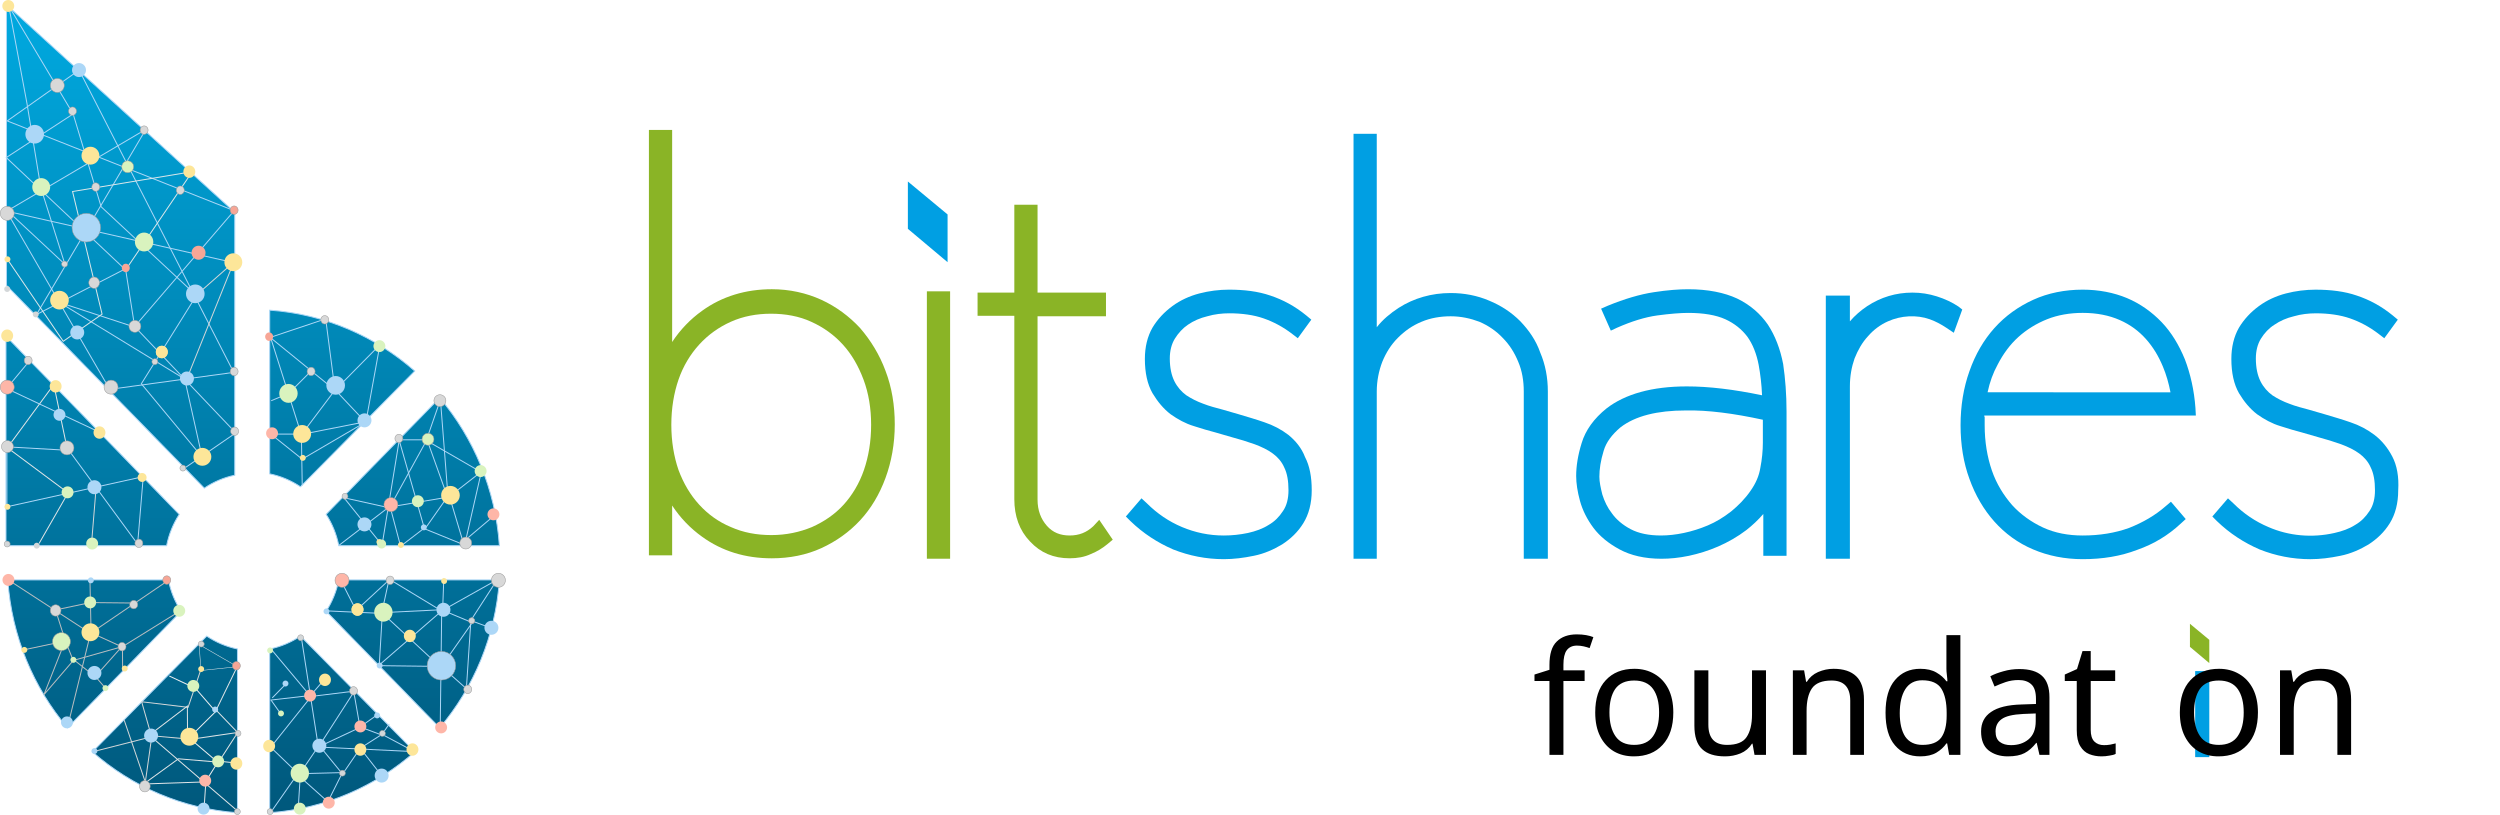
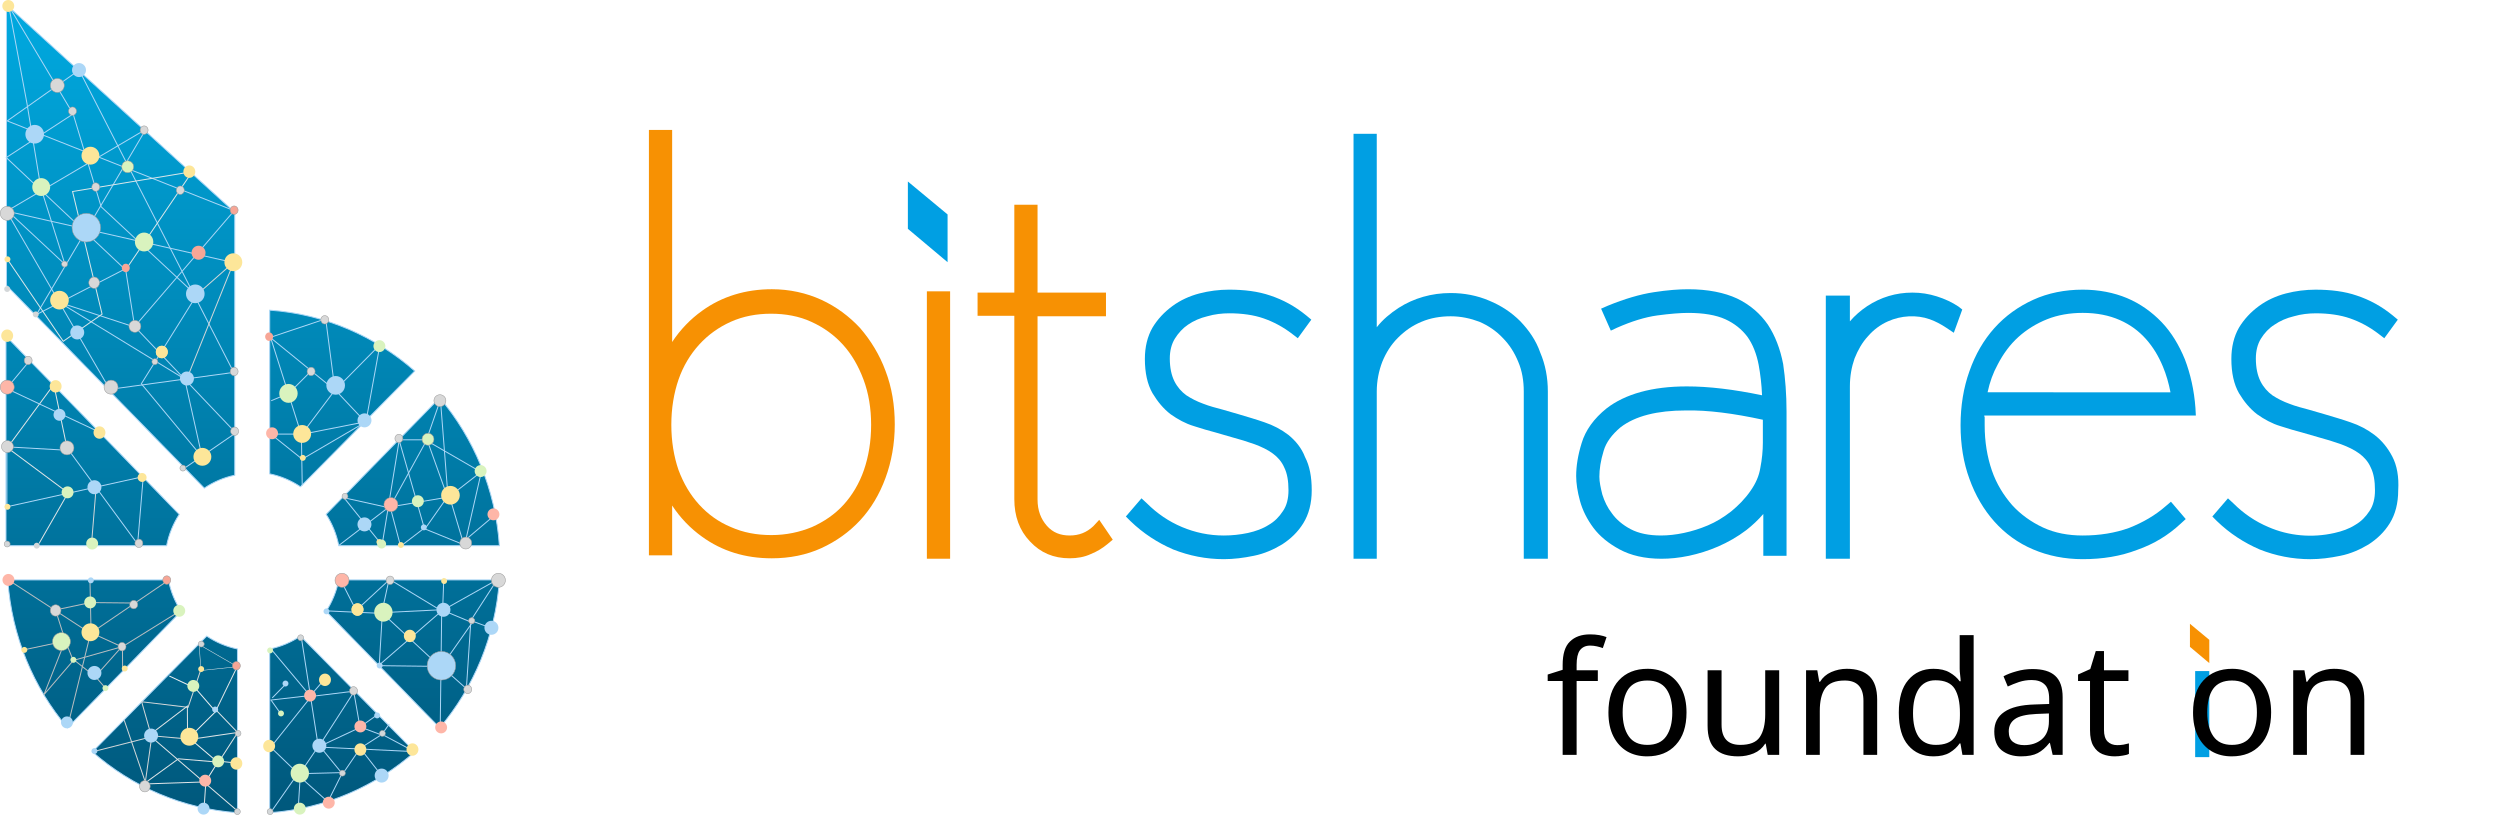
<svg xmlns="http://www.w3.org/2000/svg" width="156.585mm" height="51.038mm" viewBox="0 0 156.585 51.038" version="1.1" id="svg5629">
  <defs id="defs5623">
    <linearGradient id="linearGradient-1" y2="720.018" x2="699.645" y1="83.421" x1="699.645" gradientTransform="scale(0.7814833,1.279618)" gradientUnits="userSpaceOnUse">
      <stop id="stop4595" offset="0%" stop-color="#00A9E0" />
      <stop id="stop4597" offset="100%" stop-color="#00587C" />
    </linearGradient>
  </defs>
  <g id="layer1" transform="translate(0,-245.962)">
    <g style="fill:none;fill-rule:evenodd;stroke:none;stroke-width:1" id="BitShares-Network-Mesh---blue" transform="matrix(0.06224966,0,0,0.06224966,-18.20824,239.5452)">
      <path style="fill:url(#linearGradient-1);stroke:#acd7f7" d="m 300.351,686.576 c 3.862,56.753 25.842,108.377 60.066,148.808 L 474.684,718.132 c -6.081,-9.425 -10.49,-20.093 -12.755,-31.556 z m 200.147,56.492 -115.007,116.506 c 39.657,34.894 90.293,57.306 145.953,61.237 l 0,-164.738 c -11.243,-2.316 -21.701,-6.805 -30.946,-13.005 z m 94.325,0 c -9.244,6.2 -19.702,10.689 -30.946,13.005 l 0,164.738 c 55.66,-3.931 106.296,-26.349 145.953,-61.237 z m 38.569,-56.492 c -2.266,11.463 -6.675,22.131 -12.755,31.55 l 114.267,117.258 c 34.224,-40.431 56.204,-92.056 60.066,-148.808 z m 0,-34.446 161.578,0 C 791.109,595.381 769.128,543.754 734.904,503.322 L 620.637,620.579 c 6.081,9.425 10.49,20.088 12.755,31.551 z M 594.824,592.882 709.831,476.38 C 670.174,441.487 619.538,419.07 563.878,415.139 l 0,164.732 c 11.243,2.316 21.701,6.811 30.946,13.011 z M 299,390.246 498.089,594.26 c 9.157,-6.204 19.515,-10.703 30.652,-13.014 l 0,-264.457 L 299,107.878 Z m 173.849,230.412 c -6.059,9.402 -10.453,20.038 -12.71,31.473 l -161.623,0 0,-210.812 z" id="Fill-1" />
      <g id="Group-+-all" transform="translate(137,103)">
        <g id="g4932">
          <g transform="translate(155,0)" id="g4900">
            <g id="g4898">
              <path style="stroke:#d3d7d9" d="m 93.924,756.441 59.129,-15.074 -10.031,-35.185 46.728,5.593 12.374,-36.52" id="Path-42" />
              <path style="stroke:#e1e6e8" d="m 238.848,815.542 -88.113,-75.767 38.285,-29.213 0.205,33.825 49.501,-7.16" id="Path-43" />
              <path style="stroke:#e1e6e8;stroke-width:0.5" d="m 202.731,674.742 36.575,-3.882 -38.462,-22.258 z" id="Path-44" />
              <path style="stroke:#ecf0f2" d="m 170.849,680.283 26.314,12.377 20.291,23.388 -26.666,26.464 28.834,24.549 -11.592,18.376" id="Path-45" />
              <path style="stroke:#e1e6e8" d="m 219.504,766.86 -39.446,-3.302 -35.014,25.358 62.58,-2.117 -1.564,23.364" id="Path-46" />
              <path style="stroke:#d3d7d9" d="m 189.829,743.673 -36.52,-3.277 -6.579,46.605 -21.247,-62.284" id="Path-47" />
              <path style="stroke:#acd7f7" d="m 304.603,488.677 -0.859,-51.514 64.967,-12.796 14.056,-77.419 -45.211,45.777 -9.364,-71.856 -55.208,18.504" id="Path-74" />
              <path style="stroke:#acd7f7" d="m 337.492,392.622 -64.618,-52.595 30.865,97.453 z" id="Path-75" />
              <path style="stroke:#acd7f7" d="m 337.37,392.023 30.852,32.765 -63.672,37.247 -31.548,-25.191 31.548,1e-5" id="Path-76" />
              <path style="stroke:#acd7f7" d="M 291.99,394.943 314.432,372.502" id="Path-77" />
              <path style="stroke:#acd7f7" d="m 292.504,395.25 -19.129,8.033" id="Path-78" />
              <g style="stroke:#acd7f7" transform="translate(341.2967,402.1013)" id="g4620">
                <path d="M 0.459,146.532 50.366,108.233 110.032,98.149 102.354,0.168 88.129,41.121 143.433,73.092 126.696,146.443 86.316,130.01 60.86,40.999 43.623,146.479 4.783,98.149" id="Path-83" />
                <path d="M 5.824,98.921 51.028,108.985 88.828,40.3 109.422,97.881 88.828,127.23 62.295,147.589" id="Path-84" />
                <path d="m 111.735,98.421 13.384,44.81 33.507,-28.345" id="Path-85" />
                <path d="M 111.735,97.308 143.128,72.856" id="Path-86" />
                <path d="m 89.132,40.5 -27.768,0" id="Path-87" />
                <path d="m 51.837,108.302 10.531,39.612" id="Path-88" />
              </g>
              <path style="stroke:#acd7f7" d="m 329.417,614.743 55.092,2.515 7.511,-34.493 52.781,32.006 57.025,-32.006" id="path4622" />
              <path style="stroke:#acd7f7" d="m 443.443,731.858 1.504,-118.269 -59.713,2.889 -3.09,52.23" id="Path-89" />
              <path style="stroke:#acd7f7" d="m 383.474,669.862 61.071,0.779 25.22,22.358 4.42,-67.05 -29.117,-12.159" id="Path-90" />
              <path style="stroke:#acd7f7" d="m 500.562,583.638 -26.377,40.847 17.764,6.53" id="Path-91" />
              <path style="stroke:#acd7f7" d="m 444.572,615.065 -60.669,52.58" id="Path-92" />
              <path style="stroke:#acd7f7" d="m 385.41,617.175 59.162,54.918" id="Path-93" />
              <path style="stroke:#acd7f7" d="m 343.634,584.445 15.222,29.814 33.084,-30.621" id="Path-94" />
              <path style="stroke:#acd7f7" d="m 445.902,613.105 1.154,-31.227" id="Path-95" />
              <path style="stroke:#acd7f7" d="m 476.35,625.56 -30.651,43.739" id="Path-96" />
              <path style="stroke:#acd7f7" d="m 274.163,815.691 25.445,-36.389 30.055,26.871" id="Path-99" />
              <path style="stroke:#acd7f7" d="M 301.253,779.246 272.84,751.933" id="Path-100" />
              <path style="stroke:#acd7f7" d="m 302.074,778.645 18.291,-26.931 97.183,4.636" id="Path-101" />
              <path style="stroke:#acd7f7" d="M 320.64,750.424 303.613,640.873" id="Path-102" />
              <path style="stroke:#acd7f7" d="m 274.103,750.394 39.293,-49.223 -39.954,-47.744" id="Path-103" />
              <path style="stroke:#acd7f7" d="m 314.38,700.73 42.726,-5.264 -35.159,54.679" id="Path-104" />
              <path style="stroke:#acd7f7" d="m 360.007,733.496 20.843,-14.725" id="Path-105" />
              <path style="stroke:#acd7f7" d="m 356.444,696.007 6.307,35.98 -40.423,18.979 21.664,26.519 -41.244,1.04 -2.114,33.677" id="Path-106" />
              <path style="stroke:#acd7f7" d="m 345.604,776.441 -14.373,28.662" id="Path-107" />
              <path style="stroke:#acd7f7" d="m 346.558,776.913 16.397,-23.997 21.092,-13.465 -22.544,-8.418" id="Path-108" />
              <path style="stroke:#acd7f7" d="m 384.678,738.823 31.976,17.058" id="Path-109" />
              <path style="stroke:#acd7f7" d="m 385.06,738.63 7.158,-10.119" id="Path-110" />
              <path style="stroke:#acd7f7" d="m 384.853,781 -21.878,-28.043" id="Path-111" />
              <path style="stroke:#acd7f7" d="m 312.489,699.912 -39.894,4.606" id="Path-112" />
              <path style="stroke:#acd7f7" d="m 288.1,688.295 -13.686,13.998" id="Path-113" />
              <path style="stroke:#acd7f7" d="m 273.366,704.696 10.39,14.686" id="Path-114" />
              <path style="stroke:#acd7f7" d="m 313.929,698.733 11.617,-13.51" id="Path-115" />
              <g id="Path-268-+-Path-269-+-Path-270" transform="translate(6,6)">
                <path style="stroke:#acd7f7" d="M 181.322,464.333 231.712,429.645 129.944,322.663 230.11,206.109 1.775,115.752 74.097,64.58 229.669,368.761 104.904,385.83 1.092,206.648 141.257,124.197 31.249,310.524 120.07,264.871 0.791,152.611 67.807,108.905" id="Path-268" />
                <path style="stroke:#acd7f7" d="m 120.558,262.997 9.508,60.205 -75.637,-24.771 125.921,77.034 17.495,78.443 -61.137,-73.675 55.43,-88.821 L 96.265,202.113 68.091,108.729 3.322,0.081 21.691,98.474 35.525,182.732 59.847,260.067 2.816,206.917 229.285,258.261" id="Path-269" />
                <path style="stroke:#d3d7d9" d="M 192.184,290.906 229.665,257.927 182.616,374.926" id="Path-270" />
                <path style="stroke:#dbe7ea" d="M 122.317,263.586 187.969,166.79 67.502,186.789 97.213,310.158 58.134,337.478 1.785,254.757" id="Path-271" />
              </g>
              <path style="stroke:#e1e6e8" d="m 217.631,715.294 21.678,-44.69" id="Path-48" />
              <path style="stroke:#e1e6e8" d="m 218.386,715.065 21.247,22.084 -18.553,28.807 17.649,1.943" id="Path-49" />
              <path style="stroke:#e1e6e8" d="M 39.769,546.986 69.002,496.008 7.94,450.521 54.625,386.98 68.702,454.514" id="Path-22" />
              <path style="stroke:#acd7f7" d="m 69.815,453.221 -62.376,-3.534 0,60.281 137.205,-30.312 -5.672,67.852 z" id="Path-23" />
              <path style="stroke:#acd7f7" d="M 102.252,435.706 7.097,390.973 31.023,362.137" id="Path-24" />
              <path style="stroke:#d3d7d9" d="m 92.521,548.066 4.731,-57.752" id="Path-25" />
              <path style="stroke:#babec1" d="M 9.353,583.888 91.511,637.362 169.895,583.971" id="Path-29" />
              <path style="stroke:#babec1" d="m 91.789,636.728 -23.198,94.266" id="Path-30" />
              <path style="stroke:#babec1" d="M 123.894,675.465 123.726,651.165 92.701,636.978" id="Path-31" />
              <path style="stroke:#babec1" d="m 124.71,650.136 57.777,-35.867" id="Path-32" />
              <path style="stroke:#babec1" d="m 91.016,584.055 1.124,52.05" id="Path-33" />
              <path style="stroke:#babec1" d="m 24.634,653.888 41.677,-8.855 -9.956,-31.255 34.983,-7.41 44.413,0.477" id="Path-34" />
              <path style="stroke:#babec1" d="M 66.155,644.684 44.725,699.031 74.211,664.68 Z" id="Path-35" />
              <path style="stroke:#babec1" d="M 75.406,664.275 123.059,650.804 96.442,680.685 106.337,692.17" id="Path-36" />
              <path style="stroke:#babec1" d="M 96.608,681.246 75.084,664.19" id="Path-37" />
              <ellipse style="fill:#d8d8d8;stroke:#979797;stroke-width:0.5;stroke-linecap:square" id="Oval-path" cx="112.245" cy="389.605" rx="7.032" ry="7.054" />
              <ellipse style="fill:#d8d8d8;stroke:#979797;stroke-width:0.5;stroke-linecap:square" id="ellipse4670" cx="7.785" cy="214.744" rx="7.032" ry="7.054" />
              <ellipse style="fill:#d8d8d8;stroke:#979797;stroke-width:0.5;stroke-linecap:square" id="ellipse4672" cx="145.5" cy="130.991" rx="4" ry="4.25" />
              <ellipse style="fill:#d8d8d8;stroke:#979797;stroke-width:0.5;stroke-linecap:square" id="ellipse4674" cx="73.468" cy="111.932" rx="4" ry="4.25" />
              <circle style="fill:#d8d8d8;stroke:#979797;stroke-width:0.5;stroke-linecap:square" r="3" id="ellipse4676" cx="65.485" cy="265.791" />
              <ellipse style="fill:#f7a696" id="ellipse4678" cx="127.05" cy="269.677" rx="4" ry="4.25" />
              <ellipse style="fill:#f7a696;stroke:#979797;stroke-width:0.5;stroke-linecap:square" id="ellipse4680" cx="236.071" cy="211.54" rx="4" ry="4.25" />
              <ellipse style="fill:#d8d8d8;stroke:#979797;stroke-width:0.5;stroke-linecap:square" id="ellipse4682" cx="236.071" cy="373.872" rx="4" ry="4.25" />
              <ellipse style="fill:#d8d8d8;stroke:#979797;stroke-width:0.5;stroke-linecap:square" id="ellipse4684" cx="135.05" cy="608.409" rx="4" ry="4.25" />
              <ellipse style="fill:#d8d8d8;stroke:#979797;stroke-width:0.5;stroke-linecap:square" id="ellipse4686" cx="146.25" cy="791.164" rx="5.375" ry="5.711" />
              <ellipse style="fill:#d8d8d8;stroke:#9b9b9b;stroke-width:0.5;stroke-linecap:square" id="ellipse4688" cx="123.276" cy="650.75" rx="4" ry="4.25" />
              <ellipse style="fill:#d8d8d8;stroke:#979797;stroke-width:0.5;stroke-linecap:square" id="ellipse4690" cx="236.571" cy="434.009" rx="4" ry="4.25" />
              <ellipse style="fill:#d8d8d8;stroke:#979797;stroke-width:0.5;stroke-linecap:square" id="ellipse4692" cx="96.877" cy="188.29" rx="4" ry="4.25" />
              <ellipse style="fill:#acd7f7" id="Oval" cx="196.999" cy="295.741" rx="9.376" ry="9.405" />
              <ellipse style="fill:#acd7f7" id="Oval-3" cx="188.616" cy="380.926" rx="7.032" ry="7.054" />
              <ellipse style="fill:#acd7f7" id="ellipse4696" cx="80" cy="70.58" rx="7.032" ry="7.054" />
              <ellipse style="fill:#fde699" id="Oval-2" cx="60.346" cy="302.095" rx="9.376" ry="9.405" />
              <ellipse style="fill:#fde699" id="ellipse4699" cx="190.999" cy="172.79" rx="6" ry="6.25" />
              <ellipse style="fill:#acd7f7" id="ellipse4701" cx="35.408" cy="135.146" rx="9.376" ry="9.405" />
              <ellipse style="fill:#acd7f7;stroke:#979797;stroke-width:0.5;stroke-linecap:square" id="Oval-path-2" cx="87.34" cy="229.162" rx="14.372" ry="14.418" />
              <circle style="fill:#d8d8d8;stroke:#979797;stroke-width:0.5;stroke-linecap:square" r="6" id="ellipse4704" cx="136.25" cy="328.427" />
              <path style="fill:#fde699" d="m 8,264 c -1.657,0 -3,-1.343 -3,-3 0,-1.657 1.343,-3 3,-3 1.657,0 3,1.343 3,3 0,1.657 -1.343,3 -3,3 z" id="Stroke-171-2" />
              <ellipse style="fill:#acd7f7" id="ellipse4707" cx="95.518" cy="677.195" rx="7.032" ry="7.054" />
              <ellipse style="fill:#acd7f7" id="ellipse4709" cx="152.518" cy="740.195" rx="7.032" ry="7.054" />
              <circle style="fill:#d9f3be" r="6" id="ellipse4711" cx="180.849" cy="614.659" />
              <circle style="fill:#d9f3be" r="6" id="ellipse4713" cx="195" cy="690.249" />
              <circle style="fill:#d9f3be;stroke:#979797;stroke-width:0.5;stroke-linecap:square" r="9" id="ellipse4715" cx="62.346" cy="645.605" />
              <path style="fill:#fde699" d="m 91.5,645.253 c -4.97,0 -9,-4.03 -9,-9 0,-4.97 4.03,-9 9,-9 4.97,0 9,4.03 9,9 0,4.97 -4.03,9 -9,9 z" id="path4717" />
              <path style="fill:#fde699" d="m 25,657 c -1.657,0 -3,-1.343 -3,-3 0,-1.657 1.343,-3 3,-3 1.657,0 3,1.343 3,3 0,1.657 -1.343,3 -3,3 z" id="path4719" />
              <circle style="fill:#acd7f7" id="circle4721" cx="91.887" cy="584" r="3" />
              <circle style="fill:#d9f3be" id="circle4723" cx="74.346" cy="664" r="3" />
              <circle style="fill:#acd7f7" id="circle4725" cx="95.518" cy="755.762" r="3" />
              <circle style="fill:#feb6a8" id="circle4727" cx="9" cy="583.576" r="6" />
              <circle style="fill:#feb6a8" id="circle4729" cx="207" cy="785.576" r="6" />
              <path style="fill:#fde699" d="m 8.817,12.081 c -3.313,0 -6,-2.686 -6,-6 0,-3.313 2.687,-6 6,-6 3.314,0 6,2.687 6,6 0,3.313 -2.687,6 -6,6 z" id="path4731" />
              <path style="fill:#fde699" d="m 204.14,468.724 c -4.97,0 -9,-4.03 -9,-9 0,-4.97 4.03,-9 9,-9 4.97,0 9,4.03 9,9 0,4.97 -4.03,9 -9,9 z" id="path4733" />
              <path style="fill:#fde699" d="m 190.999,750.385 c -4.97,0 -9,-4.03 -9,-9 0,-4.97 4.03,-9 9,-9 4.97,0 9,4.03 9,9 0,4.97 -4.03,9 -9,9 z" id="path4735" />
              <path style="fill:#fde699" d="m 91.5,165.729 c -4.97,0 -9,-4.03 -9,-9 0,-4.97 4.03,-9 9,-9 4.97,0 9,4.03 9,9 0,4.97 -4.03,9 -9,9 z" id="path4737" />
              <path style="fill:#d9f3be" d="m 41.97,197.29 c -4.97,0 -9,-4.03 -9,-9 0,-4.97 4.03,-9 9,-9 4.97,0 9,4.03 9,9 0,4.97 -4.03,9 -9,9 z" id="path4739" />
              <path style="fill:#d3d7d9" d="m 36.47,319.418 c -1.657,0 -3,-1.343 -3,-3 0,-1.657 1.343,-3 3,-3 1.657,0 3,1.343 3,3 0,1.657 -1.343,3 -3,3 z" id="path4741" />
              <ellipse style="fill:#d8d8d8;stroke:#979797;stroke-width:0.5;stroke-linecap:square" id="ellipse4743" cx="140.25" cy="546.736" rx="4" ry="4.25" />
              <ellipse style="fill:#acd7f7" id="ellipse4745" cx="95.518" cy="490.314" rx="7.032" ry="7.054" />
              <circle style="fill:#d9f3be" r="6" id="ellipse4747" cx="68.485" cy="495.471" />
              <path style="fill:#fde699" d="m 8,513 c -1.657,0 -3,-1.343 -3,-3 0,-1.657 1.343,-3 3,-3 1.657,0 3,1.343 3,3 0,1.657 -1.343,3 -3,3 z" id="path4749" />
              <path style="fill:#fde699" d="m 143.5,485 c -2.485,0 -4.5,-2.015 -4.5,-4.5 0,-2.485 2.015,-4.5 4.5,-4.5 2.485,0 4.5,2.015 4.5,4.5 0,2.485 -2.015,4.5 -4.5,4.5 z" id="path4751" />
              <path style="fill:#fde699" d="m 202.917,676.26 c -1.657,0 -3,-1.343 -3,-3 0,-1.657 1.343,-3 3,-3 1.657,0 3,1.343 3,3 0,1.657 -1.343,3 -3,3 z" id="path4753" />
              <ellipse style="fill:#feb6a8;stroke:#979797;stroke-width:0.5;stroke-linecap:square" id="ellipse4755" cx="7.785" cy="389.605" rx="7.032" ry="7.054" />
              <circle style="fill:#d8d8d8;stroke:#979797;stroke-width:0.5;stroke-linecap:square" r="6" id="ellipse4757" cx="8" cy="449.432" />
              <circle style="fill:#acd7f7" id="circle4759" cx="60.346" cy="417.461" r="6" />
              <ellipse style="fill:#fde699" id="ellipse4761" cx="56.485" cy="388.8" rx="6" ry="6.25" />
              <path style="fill:#d3d7d9" d="m 37.47,552.13 c -1.657,0 -3,-1.343 -3,-3 0,-1.657 1.343,-3 3,-3 1.657,0 3,1.343 3,3 0,1.657 -1.343,3 -3,3 z" id="path4763" />
              <path style="fill:#d9f3be" d="m 220,772.13 c -3.313,0 -6,-2.687 -6,-6 0,-3.313 2.687,-6 6,-6 3.313,0 6,2.687 6,6 0,3.313 -2.687,6 -6,6 z" id="path4765" />
              <path style="fill:#d3d7d9;stroke:#9b9b9b;stroke-width:0.5" d="m 203,651.13 c -1.657,0 -3,-1.343 -3,-3 0,-1.657 1.343,-3 3,-3 1.657,0 3,1.343 3,3 0,1.657 -1.343,3 -3,3 z" id="path4767" />
              <path style="fill:#d3d7d9;stroke:#9b9b9b;stroke-width:0.5" d="m 240,741 c -1.657,0 -3,-1.343 -3,-3 0,-1.657 1.343,-3 3,-3 1.657,0 3,1.343 3,3 0,1.657 -1.343,3 -3,3 z" id="path4769" />
              <path style="fill:#fde699" d="m 235.285,272.927 c -4.97,0 -9,-4.03 -9,-9 0,-4.97 4.03,-9 9,-9 4.97,0 9,4.03 9,9 0,4.97 -4.03,9 -9,9 z" id="path4771" />
              <path style="fill:#d9f3be" d="m 145.5,234.08 c -5.109,0 -9.25,4.253 -9.25,9.5 0,5.247 4.141,9.5 9.25,9.5 5.109,0 9.25,-4.253 9.25,-9.5 0,-5.247 -4.141,-9.5 -9.25,-9.5" id="Shape-4" />
              <circle style="fill:#acd7f7" id="circle4774" cx="217" cy="714" r="3" />
              <path style="fill:#fde699" d="m 304.531,445.723 c -4.97,0 -9,-4.03 -9,-9 0,-4.97 4.03,-9 9,-9 4.97,0 9,4.03 9,9 0,4.97 -4.03,9 -9,9 z" id="path4776" />
              <ellipse style="fill:#f7a696" id="ellipse4778" cx="271.297" cy="338.835" rx="4" ry="4.25" />
              <path style="fill:#d9f3be" d="m 290.746,386.396 c -5.109,0 -9.25,4.253 -9.25,9.5 0,5.247 4.141,9.5 9.25,9.5 5.109,0 9.25,-4.253 9.25,-9.5 0,-5.247 -4.141,-9.5 -9.25,-9.5" id="path4780" />
              <path style="fill:#d9f3be" d="m 386.25,606.579 c -5.109,0 -9.25,4.253 -9.25,9.5 0,5.247 4.141,9.5 9.25,9.5 5.109,0 9.25,-4.253 9.25,-9.5 0,-5.247 -4.141,-9.5 -9.25,-9.5" id="path4782" />
              <path style="fill:#fde699" d="m 305.164,463.777 c -1.657,0 -3,-1.343 -3,-3 0,-1.657 1.343,-3 3,-3 1.657,0 3,1.343 3,3 0,1.657 -1.343,3 -3,3 z" id="path4784" />
              <circle style="fill:#feb6a8" id="circle4786" cx="274.246" cy="436.04" r="6" />
              <circle style="fill:#d9f3be" r="6" id="ellipse4788" cx="382.246" cy="348.335" />
              <ellipse style="fill:#d8d8d8;stroke:#979797;stroke-width:0.5;stroke-linecap:square" id="ellipse4790" cx="327.297" cy="321.873" rx="4" ry="4.25" />
              <ellipse style="fill:#d8d8d8;stroke:#9b9b9b;stroke-width:0.5;stroke-linecap:square" id="ellipse4792" cx="313.523" cy="373.804" rx="4" ry="4.25" />
              <ellipse style="fill:#acd7f7" id="ellipse4794" cx="367.247" cy="423.044" rx="7.032" ry="7.054" />
              <ellipse style="fill:#d8d8d8;stroke:#979797;stroke-width:0.5;stroke-linecap:square" id="ellipse4796" cx="28.817" cy="362.764" rx="4" ry="4.25" />
              <ellipse style="fill:#fde699" id="ellipse4798" cx="7.731" cy="337.835" rx="6" ry="6.25" />
              <path style="fill:#d3d7d9" d="m 7.716,293.89 c -1.657,0 -3,-1.343 -3,-3 0,-1.657 1.343,-3 3,-3 1.657,0 3,1.343 3,3 0,1.657 -1.343,3 -3,3 z" id="path4800" />
              <ellipse style="fill:#d8d8d8;stroke:#979797;stroke-width:0.5;stroke-linecap:square" id="ellipse4802" cx="58.153" cy="86.068" rx="7.032" ry="7.054" />
              <ellipse style="fill:#d8d8d8;stroke:#979797;stroke-width:0.5;stroke-linecap:square" id="ellipse4804" cx="67.871" cy="450.723" rx="7.032" ry="7.054" />
              <ellipse style="fill:#d8d8d8;stroke:#979797;stroke-width:0.5;stroke-linecap:square" id="ellipse4806" cx="181.909" cy="191.454" rx="4" ry="4.25" />
              <circle style="fill:#d8d8d8;stroke:#979797;stroke-width:0.5;stroke-linecap:square" r="3" id="ellipse4808" cx="156.317" cy="364.004" />
              <ellipse style="fill:#f7a696;stroke:#979797;stroke-width:0.5;stroke-linecap:square" id="ellipse4810" cx="238.317" cy="669.973" rx="4" ry="4.25" />
              <ellipse style="fill:#d8d8d8;stroke:#979797;stroke-width:0.5;stroke-linecap:square" id="ellipse4812" cx="393" cy="583.963" rx="4" ry="4.25" />
              <ellipse style="fill:#d8d8d8;stroke:#979797;stroke-width:0.5;stroke-linecap:square" id="ellipse4814" cx="56.496" cy="614.305" rx="5.375" ry="5.711" />
              <ellipse style="fill:#f7a696" id="ellipse4816" cx="200.285" cy="254.39" rx="7.032" ry="7.054" />
              <ellipse style="fill:#fde699" id="ellipse4818" cx="238.317" cy="768.254" rx="6" ry="6.25" />
              <ellipse style="fill:#acd7f7" id="ellipse4820" cx="446.702" cy="613.633" rx="7.032" ry="7.054" />
              <circle style="fill:#d9f3be" r="3" id="ellipse4822" cx="106.592" cy="692.463" />
              <ellipse style="fill:#d8d8d8;stroke:#979797;stroke-width:0.5;stroke-linecap:square" id="ellipse4824" cx="401.869" cy="441.29" rx="4" ry="4.25" />
              <path style="fill:#fde699" d="m 382.246,548.463 c -1.657,0 -3,-1.343 -3,-3 0,-1.657 1.343,-3 3,-3 1.657,0 3,1.343 3,3 0,1.657 -1.343,3 -3,3 z" id="path4826" />
              <path style="fill:#fde699" d="m 126,675.723 c -1.657,0 -3,-1.343 -3,-3 0,-1.657 1.343,-3 3,-3 1.657,0 3,1.343 3,3 0,1.657 -1.343,3 -3,3 z" id="path4828" />
              <circle style="fill:#acd7f7" r="6" id="ellipse4830" cx="67.871" cy="726.925" />
              <path style="fill:#d3d7d9;stroke:#9b9b9b;stroke-width:0.5" d="m 239.317,819.723 c -1.657,0 -3,-1.343 -3,-3 0,-1.657 1.343,-3 3,-3 1.657,0 3,1.343 3,3 0,1.657 -1.343,3 -3,3 z" id="path4832" />
              <path style="fill:#d3d7d9;stroke:#9b9b9b;stroke-width:0.5" d="m 347.621,502.464 c -1.657,0 -3,-1.343 -3,-3 0,-1.657 1.343,-3 3,-3 1.657,0 3,1.343 3,3 0,1.657 -1.343,3 -3,3 z" id="path4834" />
              <ellipse style="fill:#d8d8d8;stroke:#979797;stroke-width:0.5;stroke-linecap:square" id="Oval-path-18" cx="502" cy="583.963" rx="7.032" ry="7.054" />
              <circle style="fill:#d8d8d8;stroke:#979797;stroke-width:0.5;stroke-linecap:square" r="3" id="Oval-path-6" cx="184.532" cy="471.069" />
              <ellipse style="fill:#f7a696;stroke:#979797;stroke-width:0.5;stroke-linecap:square" id="Oval-path-7" cx="168.317" cy="583.713" rx="4" ry="4.25" />
              <ellipse style="fill:#d8d8d8;stroke:#979797;stroke-width:0.5;stroke-linecap:square" id="Oval-path-9" cx="95.217" cy="284.507" rx="5.375" ry="5.711" />
              <ellipse style="fill:#acd7f7" id="Oval-4" cx="338.245" cy="387.822" rx="9.376" ry="9.405" />
              <ellipse style="fill:#fde699" id="Oval-24" cx="163.317" cy="354.254" rx="6" ry="6.25" />
              <ellipse style="fill:#fde699" id="Oval-32" cx="360.215" cy="613.383" rx="6" ry="6.25" />
              <ellipse style="fill:#fde699" id="Oval-35" cx="360.215" cy="613.383" rx="6" ry="6.25" />
              <ellipse style="fill:#fde699" id="ellipse4844" cx="412.869" cy="639.937" rx="6" ry="6.25" />
              <ellipse style="fill:#fde699" id="Oval-25" cx="100.592" cy="435.29" rx="6" ry="6.25" />
              <ellipse style="fill:#acd7f7" id="Oval-30" cx="494.968" cy="631.742" rx="7.032" ry="7.054" />
              <ellipse style="fill:#acd7f7" id="Oval-31" cx="78.214" cy="334.585" rx="7.032" ry="7.054" />
              <circle style="fill:#d9f3be;stroke:#979797;stroke-width:0.5;stroke-linecap:square" r="6" id="Oval-path-27" cx="129" cy="167.89" />
              <circle style="fill:#d9f3be" id="Oval-11" cx="384.5" cy="547.5" r="4.5" />
              <circle style="fill:#acd7f7" r="3" id="Oval-12" cx="382.5" cy="669.723" />
              <circle style="fill:#feb6a8" r="6" id="Oval-13" cx="497" cy="517.604" />
              <circle style="fill:#feb6a8" r="6" id="ellipse4853" cx="444.359" cy="732" />
              <ellipse style="fill:#d8d8d8;stroke:#979797;stroke-width:0.5;stroke-linecap:square" id="Oval-path-14" cx="471.111" cy="693.713" rx="4" ry="4.25" />
              <circle style="fill:#d9f3be" r="6" id="Oval-path-15" cx="93.246" cy="547" />
              <circle style="fill:#d8d8d8;stroke:#979797;stroke-width:0.5;stroke-linecap:square" r="6" id="Oval-path-17" cx="469.111" cy="546.463" />
              <circle style="fill:#acd7f7" r="6" id="Oval-15" cx="205.317" cy="813.723" />
              <path style="fill:#d9f3be" d="m 91.246,612.225 c -3.313,0 -6,-2.687 -6,-6 0,-3.313 2.687,-6 6,-6 3.313,0 6,2.687 6,6 0,3.313 -2.687,6 -6,6 z" id="Stroke-171-4" />
              <path style="fill:#d3d7d9;stroke:#9b9b9b;stroke-width:0.5" d="m 7.716,550.463 c -1.657,0 -3,-1.343 -3,-3 0,-1.657 1.343,-3 3,-3 1.657,0 3,1.343 3,3 0,1.657 -1.343,3 -3,3 z" id="Stroke-171-5" />
              <path style="fill:#d3d7d9;stroke:#9b9b9b;stroke-width:0.5" d="m 475.111,627.687 c -1.657,0 -3,-1.343 -3,-3 0,-1.657 1.343,-3 3,-3 1.657,0 3,1.343 3,3 0,1.657 -1.343,3 -3,3 z" id="Stroke-171-6" />
              <circle style="fill:#acd7f7" r="3" id="Oval-16" cx="329" cy="615.225" />
              <ellipse style="fill:#fde699" id="Oval-17" cx="453.735" cy="498.405" rx="9.376" ry="9.405" />
              <circle style="fill:#d9f3be;stroke:#979797;stroke-width:0.5;stroke-linecap:square" r="6" id="Oval-path-19" cx="431.132" cy="442.04" />
              <ellipse style="fill:#feb6a8;stroke:#979797;stroke-width:0.5;stroke-linecap:square" id="Oval-path-20" cx="393.837" cy="507.811" rx="7.032" ry="7.054" />
              <ellipse style="fill:#feb6a8;stroke:#979797;stroke-width:0.5;stroke-linecap:square" id="Oval-path-28" cx="344.621" cy="583.963" rx="7.032" ry="7.054" />
              <circle style="fill:#d9f3be" r="6" id="Oval-path-21" cx="420.946" cy="504.405" />
              <circle style="fill:#acd7f7" r="3" id="Oval-18" cx="426.946" cy="530.713" />
              <circle style="fill:#d9f3be" r="6" id="Oval-path-12" cx="484.095" cy="474.069" />
              <circle style="fill:#d8d8d8;stroke:#979797;stroke-width:0.5;stroke-linecap:square" r="6" id="Oval-path-22" cx="443.132" cy="403.228" />
              <path style="fill:#fde699" d="m 403.869,551.463 c -1.657,0 -3,-1.343 -3,-3 0,-1.657 1.343,-3 3,-3 1.657,0 3,1.343 3,3 0,1.657 -1.343,3 -3,3 z" id="Stroke-171-3" />
              <path style="fill:#fde699" d="m 447.359,587.713 c -1.657,0 -3,-1.343 -3,-3 0,-1.657 1.343,-3 3,-3 1.657,0 3,1.343 3,3 0,1.657 -1.343,3 -3,3 z" id="path4872" />
              <ellipse style="fill:#acd7f7" id="Oval-19" cx="367.214" cy="527.713" rx="7.032" ry="7.054" />
              <ellipse style="fill:#fde699" id="Oval-33" cx="163.317" cy="354.254" rx="6" ry="6.25" />
              <ellipse style="fill:#acd7f7;stroke:#979797;stroke-width:0.5;stroke-linecap:square" id="Oval-path-13" cx="444.628" cy="669.918" rx="14.372" ry="14.418" />
              <ellipse style="fill:#fde699" id="Oval-34" cx="327.5" cy="684.086" rx="6" ry="6.25" />
              <ellipse style="fill:#acd7f7" id="Oval-36" cx="321.836" cy="750.424" rx="7.032" ry="7.054" />
              <circle style="fill:#feb6a8" r="6" id="Oval-37" cx="363.106" cy="731.034" />
              <ellipse style="fill:#fde699" id="Oval-38" cx="271.297" cy="750.728" rx="6" ry="6.25" />
              <circle style="fill:#acd7f7" id="Oval-39" cx="287.746" cy="687.836" r="3" />
              <circle style="fill:#d9f3be" r="3" id="Oval-40" cx="283.246" cy="717.925" />
              <path style="fill:#d9f3be" d="m 302.164,768.504 c -5.109,0 -9.25,4.253 -9.25,9.5 0,5.247 4.141,9.5 9.25,9.5 5.109,0 9.25,-4.253 9.25,-9.5 0,-5.247 -4.141,-9.5 -9.25,-9.5" id="Shape-5" />
              <circle style="fill:#feb6a8" id="Oval-41" cx="312.523" cy="699.963" r="6" />
              <path style="fill:#d3d7d9;stroke:#9b9b9b;stroke-width:0.5" d="m 475.111,627.687 c -1.657,0 -3,-1.343 -3,-3 0,-1.657 1.343,-3 3,-3 1.657,0 3,1.343 3,3 0,1.657 -1.343,3 -3,3 z" id="Stroke-171-7" />
              <path style="fill:#d3d7d9;stroke:#9b9b9b;stroke-width:0.5" d="m 272.297,819.723 c -1.657,0 -3,-1.343 -3,-3 0,-1.657 1.343,-3 3,-3 1.657,0 3,1.343 3,3 0,1.657 -1.343,3 -3,3 z" id="Stroke-171-8" />
              <path style="fill:#d3d7d9;stroke:#9b9b9b;stroke-width:0.5" d="m 345,781.004 c -1.657,0 -3,-1.343 -3,-3 0,-1.657 1.343,-3 3,-3 1.657,0 3,1.343 3,3 0,1.657 -1.343,3 -3,3 z" id="Stroke-171-9" />
              <path style="fill:#d3d7d9;stroke:#9b9b9b;stroke-width:0.5" d="m 302.996,644.796 c -1.657,0 -3,-1.343 -3,-3 0,-1.657 1.343,-3 3,-3 1.657,0 3,1.343 3,3 0,1.657 -1.343,3 -3,3 z" id="Stroke-171-10" />
              <circle style="fill:#d9f3be" id="Oval-42" cx="272.297" cy="654.5" r="3" />
              <ellipse style="fill:#acd7f7" id="Oval-43" cx="384.5" cy="780.45" rx="7.032" ry="7.054" />
              <circle style="fill:#feb6a8" r="6" id="Oval-44" cx="331.297" cy="807.723" />
              <circle style="fill:#d9f3be" r="6" id="Oval-path-16" cx="302.164" cy="813.723" />
              <ellipse style="fill:#fde699" id="Oval-45" cx="363.106" cy="754.254" rx="6" ry="6.25" />
              <ellipse style="fill:#d8d8d8;stroke:#979797;stroke-width:0.5;stroke-linecap:square" id="Oval-path-29" cx="356.182" cy="695.213" rx="4" ry="4.25" />
              <path style="fill:#d3d7d9;stroke:#9b9b9b;stroke-width:0.5" d="m 385.246,741 c -1.657,0 -3,-1.343 -3,-3 0,-1.657 1.343,-3 3,-3 1.657,0 3,1.343 3,3 0,1.657 -1.343,3 -3,3 z" id="Stroke-171-11" />
              <circle style="fill:#acd7f7" r="3" id="Oval-46" cx="380" cy="719.925" />
              <ellipse style="fill:#fde699" id="Oval-47" cx="415.5" cy="754.254" rx="6" ry="6.25" />
            </g>
          </g>
          <g id="icon" transform="translate(155,0)">
            <g id="Group" />
          </g>
          <g transform="translate(517,320)" id="g4904" />
          <g transform="translate(574,581)" id="g4906" />
          <g transform="translate(517,640)" id="g4908" />
          <g transform="translate(251,6)" id="g4921">
            <g transform="translate(87,642)" id="g4910" />
            <g id="paths" />
            <g id="Path-48-+-Path-49" transform="translate(211,664)" />
            <g transform="translate(1,356)" id="g4914" />
            <g id="path" transform="translate(3,577)">
              <g id="g4918">
                <g id="g4916" />
              </g>
            </g>
          </g>
          <g transform="translate(0,577)" id="g4923" />
          <g id="Group-+-Stroke-171-2" transform="translate(245,382)">
            <g id="g4925" />
          </g>
          <g transform="translate(245,0)" id="g4930">
            <g id="g4928" />
          </g>
        </g>
        <g id="all" transform="translate(155,0)" />
      </g>
      <g id="g4936" transform="translate(298,107)" />
    </g>
    <line style="fill:#009fe3" x1="59.033" y1="262.119" x2="59.033" y2="262.119" id="line5192" />
    <polygon style="fill:#009fe3" points="351.8,276.9 351.8,265.7 361.2,273.5 361.2,284.8 " id="polygon5194" transform="matrix(0.2645833,0,0,0.2645833,-36.21678,187.0305)" />
-     <path style="fill:#8ab426" d="m 53.874,266.511 c -0.688,-0.741 -1.508,-1.349 -2.434,-1.773 -0.926,-0.423 -1.984,-0.661 -3.096,-0.661 -1.64,0 -3.122,0.45 -4.366,1.349 -0.741,0.529 -1.376,1.191 -1.879,1.958 l 0,-13.282 -1.455,0 0,26.644 1.455,0 0,-3.122 c 0.503,0.767 1.138,1.429 1.879,1.958 1.244,0.9 2.699,1.349 4.366,1.349 1.111,0 2.17,-0.212 3.096,-0.635 0.926,-0.423 1.746,-1.005 2.434,-1.746 0.688,-0.741 1.217,-1.64 1.587,-2.646 0.37,-1.005 0.582,-2.143 0.582,-3.36 0,-1.191 -0.185,-2.328 -0.582,-3.36 -0.37,-1.005 -0.926,-1.905 -1.587,-2.672 z m 0.688,6.059 c 0,1.032 -0.159,1.984 -0.45,2.831 -0.291,0.847 -0.741,1.587 -1.27,2.17 -0.556,0.609 -1.217,1.058 -1.984,1.402 -0.767,0.318 -1.614,0.503 -2.54,0.503 -0.926,0 -1.773,-0.159 -2.54,-0.503 -0.767,-0.318 -1.429,-0.794 -1.984,-1.402 -0.556,-0.609 -0.979,-1.323 -1.296,-2.17 -0.291,-0.847 -0.45,-1.799 -0.45,-2.831 0,-1.032 0.159,-1.984 0.45,-2.831 0.291,-0.847 0.741,-1.587 1.296,-2.196 0.556,-0.609 1.217,-1.085 1.984,-1.429 0.767,-0.344 1.614,-0.503 2.514,-0.503 0.9,0 1.773,0.159 2.514,0.503 0.767,0.344 1.429,0.82 1.984,1.429 0.556,0.609 0.979,1.349 1.296,2.196 0.318,0.847 0.476,1.799 0.476,2.831 z" id="path5196" />
-     <rect style="fill:#8ab426" x="58.054" y="264.209" width="1.455" height="16.748" id="rect5198" />
-     <path style="fill:#8ab426" d="m 68.479,278.92 c -0.423,0.397 -0.9,0.582 -1.482,0.582 -0.582,0 -1.058,-0.185 -1.429,-0.609 -0.37,-0.423 -0.582,-0.953 -0.582,-1.64 l 0,-11.483 4.286,0 0,-1.482 -4.286,0 0,-5.503 -1.455,0 0,5.503 -2.302,0 0,1.455 2.302,0 0,11.483 c 0,1.058 0.318,1.958 0.979,2.646 0.661,0.714 1.482,1.058 2.487,1.058 0.476,0 0.926,-0.079 1.323,-0.265 0.397,-0.159 0.741,-0.37 1.058,-0.635 l 0.318,-0.265 -0.847,-1.244 z" id="path5200" />
+     <path style="fill:#f79103;fill-opacity:1" d="m 53.874,266.511 c -0.688,-0.741 -1.508,-1.349 -2.434,-1.773 -0.926,-0.423 -1.984,-0.661 -3.096,-0.661 -1.64,0 -3.122,0.45 -4.366,1.349 -0.741,0.529 -1.376,1.191 -1.879,1.958 l 0,-13.282 -1.455,0 0,26.644 1.455,0 0,-3.122 c 0.503,0.767 1.138,1.429 1.879,1.958 1.244,0.9 2.699,1.349 4.366,1.349 1.111,0 2.17,-0.212 3.096,-0.635 0.926,-0.423 1.746,-1.005 2.434,-1.746 0.688,-0.741 1.217,-1.64 1.587,-2.646 0.37,-1.005 0.582,-2.143 0.582,-3.36 0,-1.191 -0.185,-2.328 -0.582,-3.36 -0.37,-1.005 -0.926,-1.905 -1.587,-2.672 z m 0.688,6.059 c 0,1.032 -0.159,1.984 -0.45,2.831 -0.291,0.847 -0.741,1.587 -1.27,2.17 -0.556,0.609 -1.217,1.058 -1.984,1.402 -0.767,0.318 -1.614,0.503 -2.54,0.503 -0.926,0 -1.773,-0.159 -2.54,-0.503 -0.767,-0.318 -1.429,-0.794 -1.984,-1.402 -0.556,-0.609 -0.979,-1.323 -1.296,-2.17 -0.291,-0.847 -0.45,-1.799 -0.45,-2.831 0,-1.032 0.159,-1.984 0.45,-2.831 0.291,-0.847 0.741,-1.587 1.296,-2.196 0.556,-0.609 1.217,-1.085 1.984,-1.429 0.767,-0.344 1.614,-0.503 2.514,-0.503 0.9,0 1.773,0.159 2.514,0.503 0.767,0.344 1.429,0.82 1.984,1.429 0.556,0.609 0.979,1.349 1.296,2.196 0.318,0.847 0.476,1.799 0.476,2.831 z" id="path5196" />
+     <rect style="fill:#f79103;fill-opacity:1" x="58.054" y="264.209" width="1.455" height="16.748" id="rect5198" />
+     <path style="fill:#f79103;fill-opacity:1" d="m 68.479,278.92 c -0.423,0.397 -0.9,0.582 -1.482,0.582 -0.582,0 -1.058,-0.185 -1.429,-0.609 -0.37,-0.423 -0.582,-0.953 -0.582,-1.64 l 0,-11.483 4.286,0 0,-1.482 -4.286,0 0,-5.503 -1.455,0 0,5.503 -2.302,0 0,1.455 2.302,0 0,11.483 c 0,1.058 0.318,1.958 0.979,2.646 0.661,0.714 1.482,1.058 2.487,1.058 0.476,0 0.926,-0.079 1.323,-0.265 0.397,-0.159 0.741,-0.37 1.058,-0.635 l 0.318,-0.265 -0.847,-1.244 z" id="path5200" />
    <path style="fill:#009fe3" d="m 80.703,273.205 c -0.45,-0.344 -0.953,-0.609 -1.508,-0.794 -0.529,-0.185 -1.085,-0.344 -1.614,-0.503 l -1.005,-0.291 c -0.397,-0.106 -0.82,-0.212 -1.217,-0.37 -0.37,-0.132 -0.741,-0.318 -1.058,-0.529 -0.291,-0.212 -0.556,-0.503 -0.741,-0.873 -0.185,-0.37 -0.291,-0.847 -0.291,-1.429 0,-0.476 0.106,-0.9 0.318,-1.244 0.212,-0.344 0.503,-0.661 0.82,-0.873 0.344,-0.238 0.767,-0.423 1.217,-0.529 0.45,-0.132 0.926,-0.185 1.376,-0.185 0.794,0 1.535,0.106 2.143,0.318 0.609,0.212 1.217,0.529 1.799,0.979 l 0.344,0.265 0.847,-1.164 -0.318,-0.265 c -0.714,-0.582 -1.455,-0.979 -2.249,-1.244 -0.767,-0.265 -1.64,-0.37 -2.593,-0.37 -0.609,0 -1.244,0.079 -1.852,0.238 -0.609,0.159 -1.191,0.423 -1.693,0.794 -0.503,0.37 -0.926,0.82 -1.244,1.349 -0.318,0.556 -0.476,1.217 -0.476,1.958 0,0.873 0.159,1.587 0.476,2.143 0.318,0.529 0.688,0.979 1.138,1.323 0.45,0.318 0.926,0.582 1.455,0.741 0.476,0.159 0.953,0.291 1.349,0.397 l 1.005,0.291 c 0.503,0.132 1.005,0.291 1.455,0.45 0.423,0.159 0.82,0.344 1.138,0.582 0.291,0.212 0.556,0.503 0.714,0.873 0.185,0.37 0.265,0.847 0.265,1.429 0,0.503 -0.106,0.953 -0.344,1.296 -0.238,0.37 -0.529,0.661 -0.9,0.873 -0.37,0.238 -0.82,0.397 -1.296,0.503 -0.503,0.106 -1.005,0.159 -1.508,0.159 -0.926,0 -1.799,-0.185 -2.619,-0.529 -0.82,-0.344 -1.561,-0.847 -2.196,-1.482 l -0.344,-0.318 -0.979,1.138 0.291,0.291 c 0.794,0.767 1.693,1.349 2.672,1.773 1.005,0.397 2.064,0.609 3.175,0.609 0.609,0 1.244,-0.079 1.879,-0.212 0.661,-0.132 1.244,-0.397 1.773,-0.714 0.529,-0.344 0.979,-0.767 1.323,-1.323 0.344,-0.556 0.529,-1.244 0.529,-2.064 0,-0.847 -0.132,-1.535 -0.423,-2.09 -0.212,-0.556 -0.582,-1.005 -1.032,-1.376 z" id="path5202" />
    <path style="fill:#009fe3" d="m 95.228,266.088 c -0.556,-0.556 -1.191,-0.979 -1.958,-1.296 -0.741,-0.318 -1.561,-0.476 -2.408,-0.476 -1.191,0 -2.302,0.318 -3.254,0.926 -0.529,0.344 -1.005,0.741 -1.376,1.217 l 0,-12.118 -1.455,0 0,26.617 1.455,0 0,-10.477 c 0,-0.661 0.132,-1.296 0.344,-1.852 0.238,-0.582 0.556,-1.085 0.979,-1.508 0.423,-0.423 0.9,-0.767 1.482,-1.005 0.556,-0.238 1.191,-0.344 1.826,-0.344 0.635,0 1.244,0.132 1.799,0.344 0.556,0.238 1.058,0.582 1.455,1.005 0.423,0.423 0.741,0.926 0.979,1.508 0.238,0.556 0.344,1.191 0.344,1.852 l 0,10.477 1.508,0 0,-10.477 c 0,-0.873 -0.159,-1.693 -0.476,-2.434 -0.265,-0.767 -0.714,-1.402 -1.244,-1.958 z" id="path5204" />
    <path style="fill:#009fe3" d="m 110.733,266.3 c -0.476,-0.688 -1.111,-1.244 -1.931,-1.64 -0.794,-0.37 -1.826,-0.582 -3.069,-0.582 -0.556,0 -1.296,0.053 -2.143,0.185 -0.873,0.132 -1.852,0.423 -2.884,0.847 l -0.423,0.185 0.609,1.376 0.397,-0.185 c 0.9,-0.397 1.746,-0.661 2.514,-0.767 0.794,-0.106 1.455,-0.159 1.931,-0.159 0.953,0 1.746,0.132 2.328,0.397 0.582,0.265 1.032,0.635 1.376,1.085 0.344,0.476 0.582,1.085 0.714,1.773 0.106,0.582 0.185,1.217 0.212,1.905 -1.773,-0.37 -3.334,-0.556 -4.71,-0.556 -2.17,0 -3.863,0.476 -5.027,1.376 -0.794,0.635 -1.323,1.376 -1.561,2.17 -0.238,0.767 -0.344,1.455 -0.344,2.064 0,0.45 0.079,0.979 0.238,1.561 0.159,0.582 0.45,1.164 0.847,1.693 0.397,0.529 0.953,0.979 1.64,1.349 0.688,0.37 1.561,0.582 2.619,0.582 0.529,0 1.085,-0.053 1.72,-0.185 0.609,-0.132 1.217,-0.318 1.826,-0.582 0.609,-0.265 1.217,-0.609 1.773,-1.032 0.37,-0.291 0.741,-0.635 1.058,-1.005 l 0,2.619 1.455,0 0,-9.022 c 0,-1.085 -0.079,-2.09 -0.212,-2.99 -0.185,-0.953 -0.503,-1.773 -0.953,-2.461 z m -0.318,5.953 0,1.429 c 0,0.503 -0.053,1.058 -0.159,1.587 -0.079,0.503 -0.291,0.979 -0.609,1.429 -0.344,0.503 -0.767,0.926 -1.217,1.296 -0.476,0.37 -0.953,0.661 -1.455,0.873 -0.503,0.212 -1.005,0.37 -1.508,0.476 -0.503,0.106 -0.979,0.159 -1.429,0.159 -0.767,0 -1.402,-0.132 -1.905,-0.397 -0.503,-0.265 -0.9,-0.609 -1.164,-0.979 -0.291,-0.37 -0.476,-0.767 -0.609,-1.191 -0.106,-0.423 -0.185,-0.794 -0.185,-1.111 0,-0.476 0.079,-1.005 0.265,-1.614 0.159,-0.556 0.529,-1.032 1.058,-1.482 0.926,-0.714 2.302,-1.058 4.101,-1.058 1.376,-0.026 2.99,0.185 4.815,0.582 z" id="path5206" />
    <path style="fill:#009fe3" d="m 122.666,265.162 c -0.397,-0.265 -0.847,-0.476 -1.349,-0.635 -0.503,-0.159 -1.005,-0.238 -1.535,-0.238 -1.032,0 -1.984,0.291 -2.831,0.847 -0.397,0.265 -0.767,0.582 -1.085,0.953 l 0,-1.614 -1.508,0 0,16.484 1.508,0 0,-10.795 c 0,-0.635 0.106,-1.217 0.291,-1.746 0.212,-0.529 0.476,-1.005 0.847,-1.402 0.344,-0.397 0.767,-0.714 1.244,-0.926 0.82,-0.37 1.799,-0.423 2.619,-0.132 0.37,0.132 0.714,0.318 1.032,0.529 l 0.476,0.318 0.529,-1.455 z" id="path5208" />
    <path style="fill:#009fe3" d="m 124.279,271.988 13.256,0 -0.026,-0.476 c -0.079,-1.111 -0.318,-2.143 -0.661,-3.043 -0.37,-0.9 -0.847,-1.693 -1.455,-2.328 -0.609,-0.635 -1.349,-1.164 -2.17,-1.508 -0.82,-0.344 -1.773,-0.529 -2.778,-0.529 -1.111,0 -2.17,0.212 -3.096,0.635 -0.926,0.423 -1.746,1.005 -2.434,1.773 -0.661,0.741 -1.191,1.64 -1.561,2.699 -0.37,1.032 -0.556,2.17 -0.556,3.387 0,1.217 0.185,2.355 0.556,3.36 0.37,1.032 0.9,1.931 1.561,2.672 0.661,0.741 1.482,1.349 2.434,1.746 0.926,0.397 1.984,0.609 3.096,0.609 1.244,0 2.381,-0.185 3.413,-0.582 1.058,-0.37 1.958,-0.926 2.725,-1.64 l 0.318,-0.291 -0.926,-1.085 -0.344,0.291 c -0.635,0.556 -1.402,1.005 -2.275,1.349 -0.873,0.318 -1.852,0.476 -2.91,0.476 -0.9,0 -1.746,-0.159 -2.487,-0.503 -0.741,-0.344 -1.402,-0.82 -1.931,-1.402 -0.529,-0.609 -0.979,-1.323 -1.27,-2.17 -0.291,-0.847 -0.45,-1.799 -0.45,-2.831 l 0,-0.503 c -0.026,-0.053 -0.026,-0.079 -0.026,-0.106 z m 0.212,-1.455 c 0.132,-0.635 0.344,-1.217 0.635,-1.746 0.344,-0.661 0.767,-1.244 1.296,-1.72 0.529,-0.476 1.138,-0.847 1.799,-1.111 0.661,-0.265 1.429,-0.397 2.223,-0.397 0.9,0 1.667,0.159 2.328,0.45 0.661,0.291 1.191,0.688 1.64,1.191 0.45,0.503 0.794,1.085 1.058,1.72 0.212,0.503 0.37,1.058 0.476,1.614 z" id="path5210" />
    <path style="fill:#009fe3" d="m 149.838,274.555 c -0.291,-0.556 -0.661,-1.005 -1.111,-1.349 -0.45,-0.344 -0.953,-0.609 -1.508,-0.794 -0.529,-0.185 -1.085,-0.344 -1.614,-0.503 l -1.005,-0.291 c -0.397,-0.106 -0.82,-0.212 -1.217,-0.37 -0.37,-0.132 -0.741,-0.318 -1.058,-0.529 -0.291,-0.212 -0.556,-0.503 -0.741,-0.873 -0.185,-0.37 -0.291,-0.847 -0.291,-1.429 0,-0.476 0.106,-0.9 0.318,-1.244 0.212,-0.344 0.503,-0.661 0.847,-0.873 0.344,-0.238 0.767,-0.423 1.217,-0.529 0.45,-0.132 0.926,-0.185 1.376,-0.185 0.794,0 1.535,0.106 2.143,0.318 0.609,0.212 1.217,0.529 1.799,0.979 l 0.344,0.265 0.847,-1.164 -0.318,-0.265 c -0.714,-0.582 -1.455,-0.979 -2.249,-1.244 -0.767,-0.265 -1.64,-0.37 -2.593,-0.37 -0.609,0 -1.244,0.079 -1.852,0.238 -0.609,0.159 -1.191,0.423 -1.693,0.794 -0.503,0.37 -0.926,0.82 -1.244,1.349 -0.318,0.556 -0.476,1.217 -0.476,1.958 0,0.873 0.159,1.587 0.476,2.143 0.318,0.529 0.688,0.979 1.138,1.323 0.45,0.318 0.926,0.582 1.455,0.741 0.476,0.159 0.953,0.291 1.349,0.397 l 1.005,0.291 c 0.503,0.132 1.005,0.291 1.455,0.45 0.423,0.159 0.82,0.344 1.138,0.582 0.291,0.212 0.556,0.503 0.714,0.873 0.185,0.37 0.265,0.847 0.265,1.429 0,0.503 -0.106,0.953 -0.344,1.296 -0.238,0.37 -0.529,0.661 -0.9,0.873 -0.37,0.238 -0.82,0.397 -1.296,0.503 -1.402,0.318 -2.857,0.185 -4.128,-0.37 -0.82,-0.344 -1.561,-0.847 -2.196,-1.482 l -0.344,-0.318 -0.979,1.138 0.291,0.291 c 0.794,0.767 1.693,1.349 2.672,1.773 1.005,0.397 2.064,0.609 3.175,0.609 0.609,0 1.244,-0.079 1.879,-0.212 0.661,-0.132 1.244,-0.397 1.773,-0.714 0.529,-0.344 0.979,-0.767 1.323,-1.323 0.344,-0.556 0.529,-1.244 0.529,-2.064 0.053,-0.847 -0.079,-1.561 -0.37,-2.117 z" id="path5212" />
-     <g id="g1243" transform="translate(-3.932162,-1.058333)">
-       <g style="stroke-width:1.432" id="g1098-7" transform="matrix(0.6984501,0,0,0.6984501,24.75231,94.97052)">
-         <path id="path4910-3-5" style="font-style:normal;font-variant:normal;font-weight:normal;font-stretch:normal;font-size:14.111px;line-height:125%;font-family:sans-serif;-inkscape-font-specification:sans-serif;letter-spacing:0px;word-spacing:0px;fill:#009fe3;fill-opacity:1;stroke:none;stroke-width:1.432px;stroke-linecap:butt;stroke-linejoin:miter;stroke-opacity:1" d="m 167.044,277.875 h 1.268 v 7.717 h -1.268 z" />
-         <polygon style="fill:#8ab426;fill-opacity:1;stroke-width:1.432" points="361.2,273.5 361.2,284.8 351.8,276.9 351.8,265.7 " id="polygon5194-7-6-3" transform="matrix(0.1846776,0,0,0.1846776,101.6059,224.5655)" />
-       </g>
-       <text id="text1076-5" y="294.302" x="121.176" style="font-style:normal;font-weight:normal;font-size:3.175px;line-height:125%;font-family:Sans;text-align:center;letter-spacing:0px;word-spacing:0px;text-anchor:middle;fill:#000000;fill-opacity:1;stroke:none;stroke-width:0.265px;stroke-linecap:butt;stroke-linejoin:miter;stroke-opacity:1" xml:space="preserve">
-         <tspan style="font-size:9.878px;stroke-width:0.265px" y="294.302" x="121.176" id="tspan1074-6">foundat</tspan>
-       </text>
-       <text id="text1076-5-2" y="294.302" x="148.847" style="font-style:normal;font-weight:normal;font-size:3.175px;line-height:125%;font-family:Sans;text-align:center;letter-spacing:0px;word-spacing:0px;text-anchor:middle;fill:#000000;fill-opacity:1;stroke:none;stroke-width:0.265px;stroke-linecap:butt;stroke-linejoin:miter;stroke-opacity:1" xml:space="preserve">
-         <tspan style="font-size:9.878px;stroke-width:0.265px" y="294.302" x="148.847" id="tspan1074-6-7">on</tspan>
-       </text>
-     </g>
+     <path id="path4910-3-5" style="font-style:normal;font-variant:normal;font-weight:normal;font-stretch:normal;font-size:14.111px;line-height:125%;font-family:sans-serif;-inkscape-font-specification:sans-serif;letter-spacing:0px;word-spacing:0px;fill:#009fe3;fill-opacity:1;stroke:none;stroke-width:1px;stroke-linecap:butt;stroke-linejoin:miter;stroke-opacity:1" d="m 137.492,287.994 h 0.885 v 5.39 h -0.885 z" />
+     <polygon style="fill:#f79103;fill-opacity:1;stroke-width:1.432" points="361.2,273.5 361.2,284.8 351.8,276.9 351.8,265.7 " id="polygon5194-7-6-3" transform="matrix(0.1289881,0,0,0.1289881,91.78679,250.7599)" />
+     <text xml:space="preserve" style="font-style:normal;font-weight:normal;font-size:3.175px;line-height:125%;font-family:Sans;text-align:center;letter-spacing:0px;word-spacing:0px;text-anchor:middle;fill:#000000;fill-opacity:1;stroke:none;stroke-width:0.265px;stroke-linecap:butt;stroke-linejoin:miter;stroke-opacity:1" x="117.244" y="293.244" id="text1076-5">
+       <tspan id="tspan1074-6" x="117.244" y="293.244" style="font-size:9.878px;stroke-width:0.265px">foundat</tspan>
+     </text>
+     <text xml:space="preserve" style="font-style:normal;font-weight:normal;font-size:3.175px;line-height:125%;font-family:Sans;text-align:center;letter-spacing:0px;word-spacing:0px;text-anchor:middle;fill:#000000;fill-opacity:1;stroke:none;stroke-width:0.265px;stroke-linecap:butt;stroke-linejoin:miter;stroke-opacity:1" x="144.915" y="293.244" id="text1076-5-2">
+       <tspan id="tspan1074-6-7" x="144.915" y="293.244" style="font-size:9.878px;stroke-width:0.265px">on</tspan>
+     </text>
  </g>
</svg>
